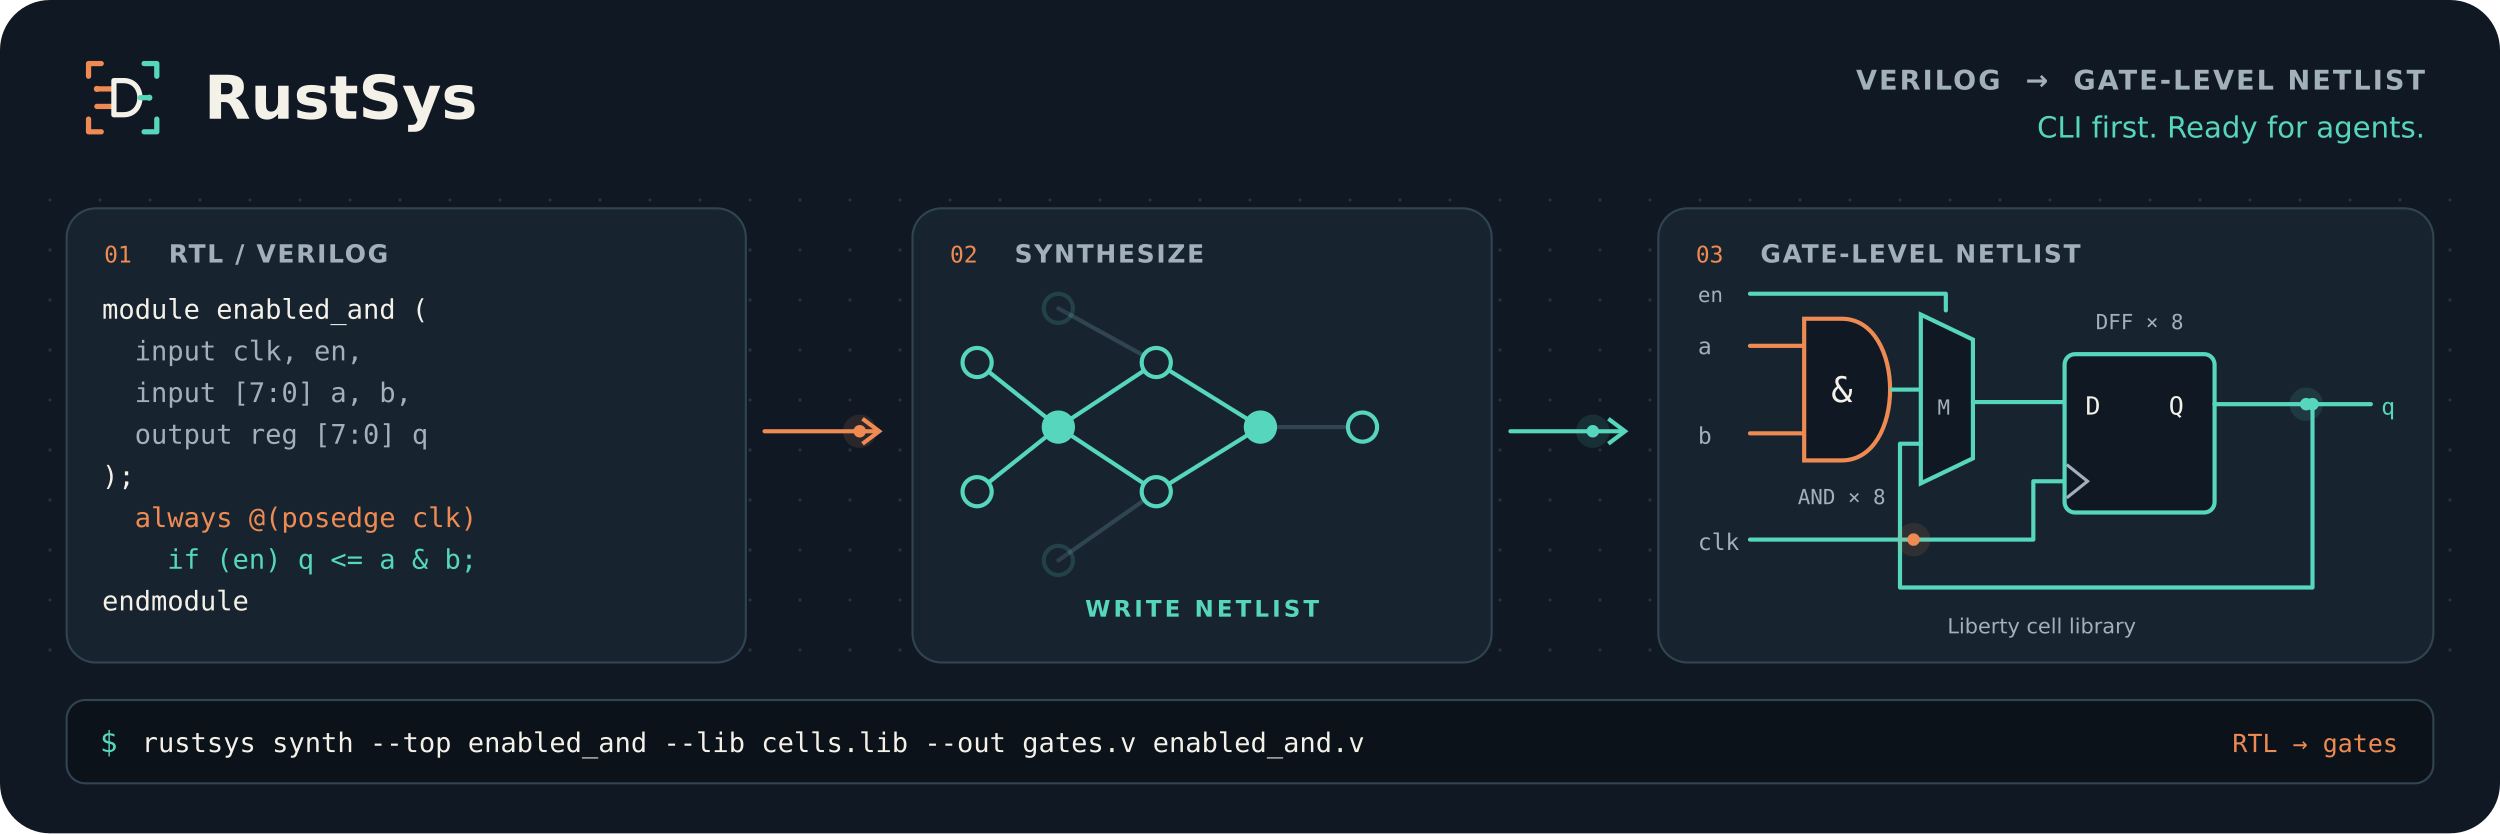
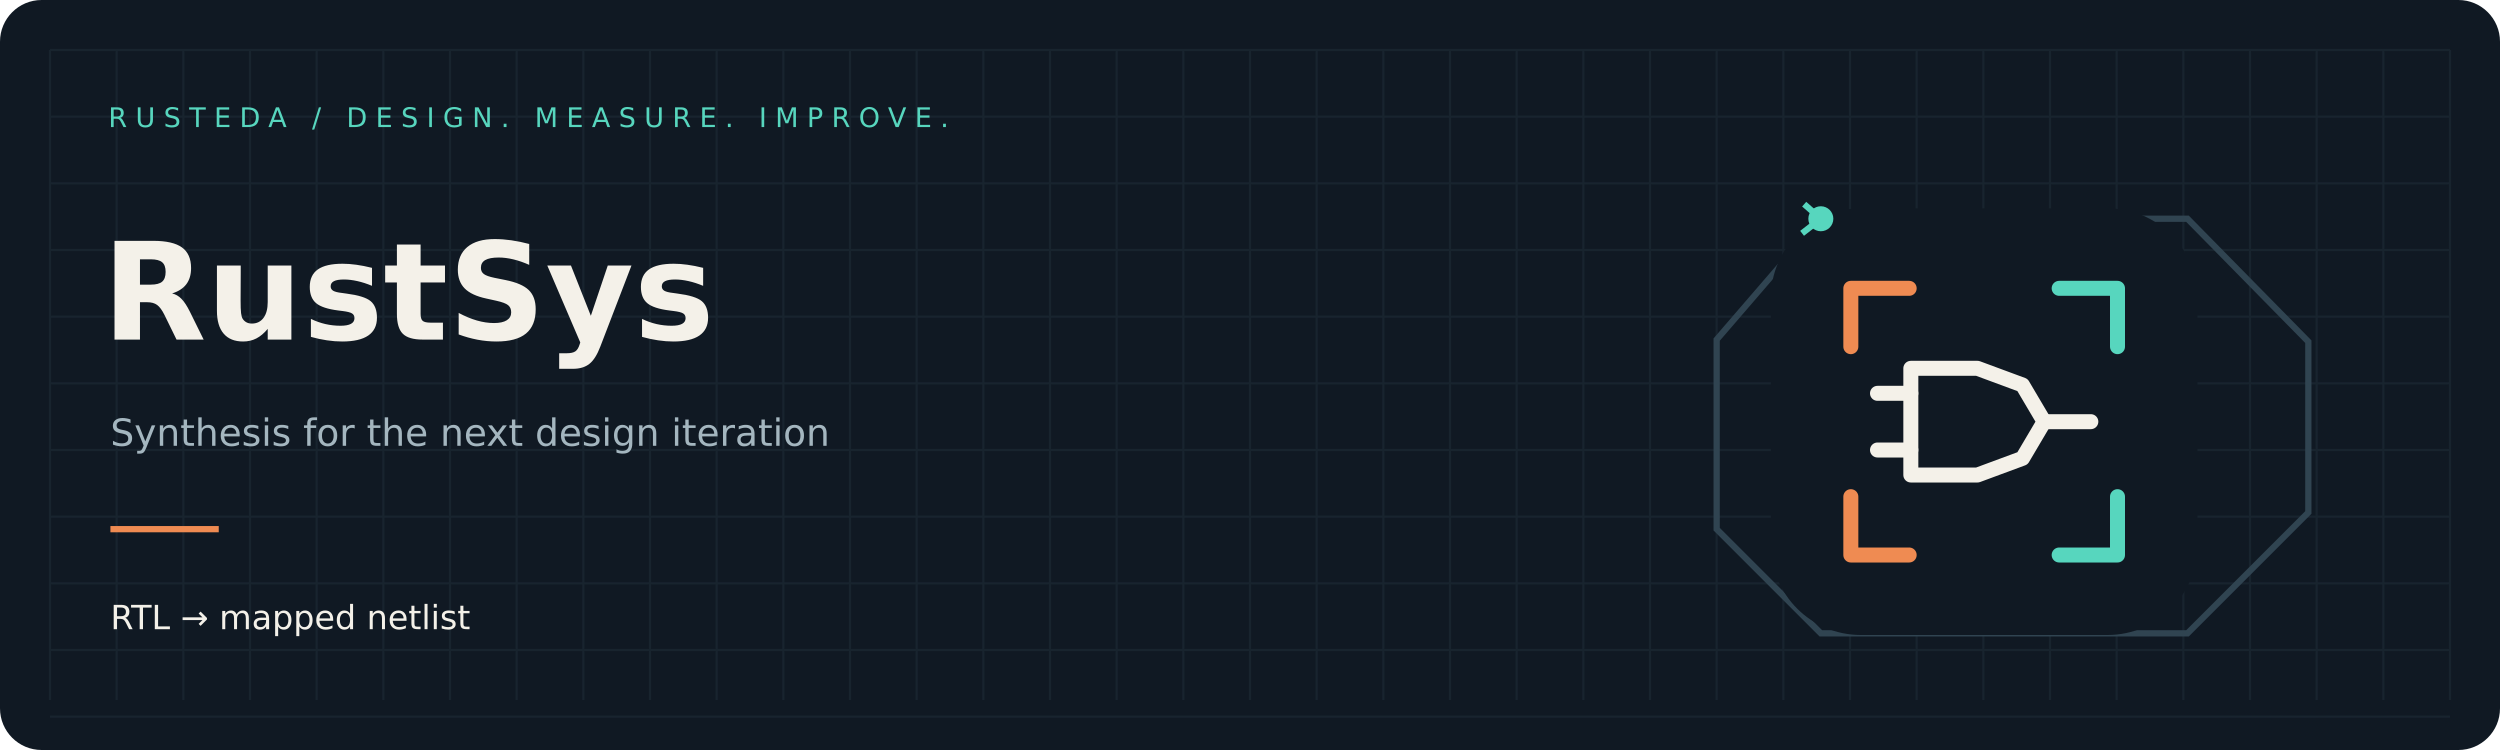
- <svg xmlns="http://www.w3.org/2000/svg" width="1200" height="400" viewBox="0 0 1200 400" role="img" aria-labelledby="title desc">
-   <rect width="1200" height="400" rx="24" fill="#101923" />
-   <g opacity=".16">
-     <circle cx="24" cy="96" r=".8" fill="#A1B0BA" />
-     <circle cx="24" cy="120" r=".8" fill="#A1B0BA" />
-     <circle cx="24" cy="144" r=".8" fill="#A1B0BA" />
-     <circle cx="24" cy="168" r=".8" fill="#A1B0BA" />
-     <circle cx="24" cy="192" r=".8" fill="#A1B0BA" />
-     <circle cx="24" cy="216" r=".8" fill="#A1B0BA" />
-     <circle cx="24" cy="240" r=".8" fill="#A1B0BA" />
-     <circle cx="24" cy="264" r=".8" fill="#A1B0BA" />
-     <circle cx="24" cy="288" r=".8" fill="#A1B0BA" />
-     <circle cx="24" cy="312" r=".8" fill="#A1B0BA" />
-     <circle cx="48" cy="96" r=".8" fill="#A1B0BA" />
-     <circle cx="48" cy="120" r=".8" fill="#A1B0BA" />
-     <circle cx="48" cy="144" r=".8" fill="#A1B0BA" />
-     <circle cx="48" cy="168" r=".8" fill="#A1B0BA" />
-     <circle cx="48" cy="192" r=".8" fill="#A1B0BA" />
-     <circle cx="48" cy="216" r=".8" fill="#A1B0BA" />
-     <circle cx="48" cy="240" r=".8" fill="#A1B0BA" />
-     <circle cx="48" cy="264" r=".8" fill="#A1B0BA" />
-     <circle cx="48" cy="288" r=".8" fill="#A1B0BA" />
-     <circle cx="48" cy="312" r=".8" fill="#A1B0BA" />
-     <circle cx="72" cy="96" r=".8" fill="#A1B0BA" />
-     <circle cx="72" cy="120" r=".8" fill="#A1B0BA" />
-     <circle cx="72" cy="144" r=".8" fill="#A1B0BA" />
-     <circle cx="72" cy="168" r=".8" fill="#A1B0BA" />
-     <circle cx="72" cy="192" r=".8" fill="#A1B0BA" />
-     <circle cx="72" cy="216" r=".8" fill="#A1B0BA" />
-     <circle cx="72" cy="240" r=".8" fill="#A1B0BA" />
-     <circle cx="72" cy="264" r=".8" fill="#A1B0BA" />
-     <circle cx="72" cy="288" r=".8" fill="#A1B0BA" />
-     <circle cx="72" cy="312" r=".8" fill="#A1B0BA" />
-     <circle cx="96" cy="96" r=".8" fill="#A1B0BA" />
-     <circle cx="96" cy="120" r=".8" fill="#A1B0BA" />
-     <circle cx="96" cy="144" r=".8" fill="#A1B0BA" />
-     <circle cx="96" cy="168" r=".8" fill="#A1B0BA" />
-     <circle cx="96" cy="192" r=".8" fill="#A1B0BA" />
-     <circle cx="96" cy="216" r=".8" fill="#A1B0BA" />
-     <circle cx="96" cy="240" r=".8" fill="#A1B0BA" />
-     <circle cx="96" cy="264" r=".8" fill="#A1B0BA" />
-     <circle cx="96" cy="288" r=".8" fill="#A1B0BA" />
-     <circle cx="96" cy="312" r=".8" fill="#A1B0BA" />
-     <circle cx="120" cy="96" r=".8" fill="#A1B0BA" />
-     <circle cx="120" cy="120" r=".8" fill="#A1B0BA" />
-     <circle cx="120" cy="144" r=".8" fill="#A1B0BA" />
-     <circle cx="120" cy="168" r=".8" fill="#A1B0BA" />
-     <circle cx="120" cy="192" r=".8" fill="#A1B0BA" />
-     <circle cx="120" cy="216" r=".8" fill="#A1B0BA" />
-     <circle cx="120" cy="240" r=".8" fill="#A1B0BA" />
-     <circle cx="120" cy="264" r=".8" fill="#A1B0BA" />
-     <circle cx="120" cy="288" r=".8" fill="#A1B0BA" />
-     <circle cx="120" cy="312" r=".8" fill="#A1B0BA" />
-     <circle cx="144" cy="96" r=".8" fill="#A1B0BA" />
-     <circle cx="144" cy="120" r=".8" fill="#A1B0BA" />
-     <circle cx="144" cy="144" r=".8" fill="#A1B0BA" />
-     <circle cx="144" cy="168" r=".8" fill="#A1B0BA" />
-     <circle cx="144" cy="192" r=".8" fill="#A1B0BA" />
-     <circle cx="144" cy="216" r=".8" fill="#A1B0BA" />
-     <circle cx="144" cy="240" r=".8" fill="#A1B0BA" />
-     <circle cx="144" cy="264" r=".8" fill="#A1B0BA" />
-     <circle cx="144" cy="288" r=".8" fill="#A1B0BA" />
-     <circle cx="144" cy="312" r=".8" fill="#A1B0BA" />
-     <circle cx="168" cy="96" r=".8" fill="#A1B0BA" />
-     <circle cx="168" cy="120" r=".8" fill="#A1B0BA" />
-     <circle cx="168" cy="144" r=".8" fill="#A1B0BA" />
-     <circle cx="168" cy="168" r=".8" fill="#A1B0BA" />
-     <circle cx="168" cy="192" r=".8" fill="#A1B0BA" />
-     <circle cx="168" cy="216" r=".8" fill="#A1B0BA" />
-     <circle cx="168" cy="240" r=".8" fill="#A1B0BA" />
-     <circle cx="168" cy="264" r=".8" fill="#A1B0BA" />
-     <circle cx="168" cy="288" r=".8" fill="#A1B0BA" />
-     <circle cx="168" cy="312" r=".8" fill="#A1B0BA" />
-     <circle cx="192" cy="96" r=".8" fill="#A1B0BA" />
-     <circle cx="192" cy="120" r=".8" fill="#A1B0BA" />
-     <circle cx="192" cy="144" r=".8" fill="#A1B0BA" />
-     <circle cx="192" cy="168" r=".8" fill="#A1B0BA" />
-     <circle cx="192" cy="192" r=".8" fill="#A1B0BA" />
-     <circle cx="192" cy="216" r=".8" fill="#A1B0BA" />
-     <circle cx="192" cy="240" r=".8" fill="#A1B0BA" />
-     <circle cx="192" cy="264" r=".8" fill="#A1B0BA" />
-     <circle cx="192" cy="288" r=".8" fill="#A1B0BA" />
-     <circle cx="192" cy="312" r=".8" fill="#A1B0BA" />
-     <circle cx="216" cy="96" r=".8" fill="#A1B0BA" />
-     <circle cx="216" cy="120" r=".8" fill="#A1B0BA" />
-     <circle cx="216" cy="144" r=".8" fill="#A1B0BA" />
-     <circle cx="216" cy="168" r=".8" fill="#A1B0BA" />
-     <circle cx="216" cy="192" r=".8" fill="#A1B0BA" />
-     <circle cx="216" cy="216" r=".8" fill="#A1B0BA" />
-     <circle cx="216" cy="240" r=".8" fill="#A1B0BA" />
-     <circle cx="216" cy="264" r=".8" fill="#A1B0BA" />
-     <circle cx="216" cy="288" r=".8" fill="#A1B0BA" />
-     <circle cx="216" cy="312" r=".8" fill="#A1B0BA" />
-     <circle cx="240" cy="96" r=".8" fill="#A1B0BA" />
-     <circle cx="240" cy="120" r=".8" fill="#A1B0BA" />
-     <circle cx="240" cy="144" r=".8" fill="#A1B0BA" />
-     <circle cx="240" cy="168" r=".8" fill="#A1B0BA" />
-     <circle cx="240" cy="192" r=".8" fill="#A1B0BA" />
-     <circle cx="240" cy="216" r=".8" fill="#A1B0BA" />
-     <circle cx="240" cy="240" r=".8" fill="#A1B0BA" />
-     <circle cx="240" cy="264" r=".8" fill="#A1B0BA" />
-     <circle cx="240" cy="288" r=".8" fill="#A1B0BA" />
-     <circle cx="240" cy="312" r=".8" fill="#A1B0BA" />
-     <circle cx="264" cy="96" r=".8" fill="#A1B0BA" />
-     <circle cx="264" cy="120" r=".8" fill="#A1B0BA" />
-     <circle cx="264" cy="144" r=".8" fill="#A1B0BA" />
-     <circle cx="264" cy="168" r=".8" fill="#A1B0BA" />
-     <circle cx="264" cy="192" r=".8" fill="#A1B0BA" />
-     <circle cx="264" cy="216" r=".8" fill="#A1B0BA" />
-     <circle cx="264" cy="240" r=".8" fill="#A1B0BA" />
-     <circle cx="264" cy="264" r=".8" fill="#A1B0BA" />
-     <circle cx="264" cy="288" r=".8" fill="#A1B0BA" />
-     <circle cx="264" cy="312" r=".8" fill="#A1B0BA" />
-     <circle cx="288" cy="96" r=".8" fill="#A1B0BA" />
-     <circle cx="288" cy="120" r=".8" fill="#A1B0BA" />
-     <circle cx="288" cy="144" r=".8" fill="#A1B0BA" />
-     <circle cx="288" cy="168" r=".8" fill="#A1B0BA" />
-     <circle cx="288" cy="192" r=".8" fill="#A1B0BA" />
-     <circle cx="288" cy="216" r=".8" fill="#A1B0BA" />
-     <circle cx="288" cy="240" r=".8" fill="#A1B0BA" />
-     <circle cx="288" cy="264" r=".8" fill="#A1B0BA" />
-     <circle cx="288" cy="288" r=".8" fill="#A1B0BA" />
-     <circle cx="288" cy="312" r=".8" fill="#A1B0BA" />
-     <circle cx="312" cy="96" r=".8" fill="#A1B0BA" />
-     <circle cx="312" cy="120" r=".8" fill="#A1B0BA" />
-     <circle cx="312" cy="144" r=".8" fill="#A1B0BA" />
-     <circle cx="312" cy="168" r=".8" fill="#A1B0BA" />
-     <circle cx="312" cy="192" r=".8" fill="#A1B0BA" />
-     <circle cx="312" cy="216" r=".8" fill="#A1B0BA" />
-     <circle cx="312" cy="240" r=".8" fill="#A1B0BA" />
-     <circle cx="312" cy="264" r=".8" fill="#A1B0BA" />
-     <circle cx="312" cy="288" r=".8" fill="#A1B0BA" />
-     <circle cx="312" cy="312" r=".8" fill="#A1B0BA" />
-     <circle cx="336" cy="96" r=".8" fill="#A1B0BA" />
-     <circle cx="336" cy="120" r=".8" fill="#A1B0BA" />
-     <circle cx="336" cy="144" r=".8" fill="#A1B0BA" />
-     <circle cx="336" cy="168" r=".8" fill="#A1B0BA" />
-     <circle cx="336" cy="192" r=".8" fill="#A1B0BA" />
-     <circle cx="336" cy="216" r=".8" fill="#A1B0BA" />
-     <circle cx="336" cy="240" r=".8" fill="#A1B0BA" />
-     <circle cx="336" cy="264" r=".8" fill="#A1B0BA" />
-     <circle cx="336" cy="288" r=".8" fill="#A1B0BA" />
-     <circle cx="336" cy="312" r=".8" fill="#A1B0BA" />
-     <circle cx="360" cy="96" r=".8" fill="#A1B0BA" />
-     <circle cx="360" cy="120" r=".8" fill="#A1B0BA" />
-     <circle cx="360" cy="144" r=".8" fill="#A1B0BA" />
-     <circle cx="360" cy="168" r=".8" fill="#A1B0BA" />
-     <circle cx="360" cy="192" r=".8" fill="#A1B0BA" />
-     <circle cx="360" cy="216" r=".8" fill="#A1B0BA" />
-     <circle cx="360" cy="240" r=".8" fill="#A1B0BA" />
-     <circle cx="360" cy="264" r=".8" fill="#A1B0BA" />
-     <circle cx="360" cy="288" r=".8" fill="#A1B0BA" />
-     <circle cx="360" cy="312" r=".8" fill="#A1B0BA" />
-     <circle cx="384" cy="96" r=".8" fill="#A1B0BA" />
-     <circle cx="384" cy="120" r=".8" fill="#A1B0BA" />
-     <circle cx="384" cy="144" r=".8" fill="#A1B0BA" />
-     <circle cx="384" cy="168" r=".8" fill="#A1B0BA" />
-     <circle cx="384" cy="192" r=".8" fill="#A1B0BA" />
-     <circle cx="384" cy="216" r=".8" fill="#A1B0BA" />
-     <circle cx="384" cy="240" r=".8" fill="#A1B0BA" />
-     <circle cx="384" cy="264" r=".8" fill="#A1B0BA" />
-     <circle cx="384" cy="288" r=".8" fill="#A1B0BA" />
-     <circle cx="384" cy="312" r=".8" fill="#A1B0BA" />
-     <circle cx="408" cy="96" r=".8" fill="#A1B0BA" />
-     <circle cx="408" cy="120" r=".8" fill="#A1B0BA" />
-     <circle cx="408" cy="144" r=".8" fill="#A1B0BA" />
-     <circle cx="408" cy="168" r=".8" fill="#A1B0BA" />
-     <circle cx="408" cy="192" r=".8" fill="#A1B0BA" />
-     <circle cx="408" cy="216" r=".8" fill="#A1B0BA" />
-     <circle cx="408" cy="240" r=".8" fill="#A1B0BA" />
-     <circle cx="408" cy="264" r=".8" fill="#A1B0BA" />
-     <circle cx="408" cy="288" r=".8" fill="#A1B0BA" />
-     <circle cx="408" cy="312" r=".8" fill="#A1B0BA" />
-     <circle cx="432" cy="96" r=".8" fill="#A1B0BA" />
-     <circle cx="432" cy="120" r=".8" fill="#A1B0BA" />
-     <circle cx="432" cy="144" r=".8" fill="#A1B0BA" />
-     <circle cx="432" cy="168" r=".8" fill="#A1B0BA" />
-     <circle cx="432" cy="192" r=".8" fill="#A1B0BA" />
-     <circle cx="432" cy="216" r=".8" fill="#A1B0BA" />
-     <circle cx="432" cy="240" r=".8" fill="#A1B0BA" />
-     <circle cx="432" cy="264" r=".8" fill="#A1B0BA" />
-     <circle cx="432" cy="288" r=".8" fill="#A1B0BA" />
-     <circle cx="432" cy="312" r=".8" fill="#A1B0BA" />
-     <circle cx="456" cy="96" r=".8" fill="#A1B0BA" />
-     <circle cx="456" cy="120" r=".8" fill="#A1B0BA" />
-     <circle cx="456" cy="144" r=".8" fill="#A1B0BA" />
-     <circle cx="456" cy="168" r=".8" fill="#A1B0BA" />
-     <circle cx="456" cy="192" r=".8" fill="#A1B0BA" />
-     <circle cx="456" cy="216" r=".8" fill="#A1B0BA" />
-     <circle cx="456" cy="240" r=".8" fill="#A1B0BA" />
-     <circle cx="456" cy="264" r=".8" fill="#A1B0BA" />
-     <circle cx="456" cy="288" r=".8" fill="#A1B0BA" />
-     <circle cx="456" cy="312" r=".8" fill="#A1B0BA" />
-     <circle cx="480" cy="96" r=".8" fill="#A1B0BA" />
-     <circle cx="480" cy="120" r=".8" fill="#A1B0BA" />
-     <circle cx="480" cy="144" r=".8" fill="#A1B0BA" />
-     <circle cx="480" cy="168" r=".8" fill="#A1B0BA" />
-     <circle cx="480" cy="192" r=".8" fill="#A1B0BA" />
-     <circle cx="480" cy="216" r=".8" fill="#A1B0BA" />
-     <circle cx="480" cy="240" r=".8" fill="#A1B0BA" />
-     <circle cx="480" cy="264" r=".8" fill="#A1B0BA" />
-     <circle cx="480" cy="288" r=".8" fill="#A1B0BA" />
-     <circle cx="480" cy="312" r=".8" fill="#A1B0BA" />
-     <circle cx="504" cy="96" r=".8" fill="#A1B0BA" />
-     <circle cx="504" cy="120" r=".8" fill="#A1B0BA" />
-     <circle cx="504" cy="144" r=".8" fill="#A1B0BA" />
-     <circle cx="504" cy="168" r=".8" fill="#A1B0BA" />
-     <circle cx="504" cy="192" r=".8" fill="#A1B0BA" />
-     <circle cx="504" cy="216" r=".8" fill="#A1B0BA" />
-     <circle cx="504" cy="240" r=".8" fill="#A1B0BA" />
-     <circle cx="504" cy="264" r=".8" fill="#A1B0BA" />
-     <circle cx="504" cy="288" r=".8" fill="#A1B0BA" />
-     <circle cx="504" cy="312" r=".8" fill="#A1B0BA" />
-     <circle cx="528" cy="96" r=".8" fill="#A1B0BA" />
-     <circle cx="528" cy="120" r=".8" fill="#A1B0BA" />
-     <circle cx="528" cy="144" r=".8" fill="#A1B0BA" />
-     <circle cx="528" cy="168" r=".8" fill="#A1B0BA" />
-     <circle cx="528" cy="192" r=".8" fill="#A1B0BA" />
-     <circle cx="528" cy="216" r=".8" fill="#A1B0BA" />
-     <circle cx="528" cy="240" r=".8" fill="#A1B0BA" />
-     <circle cx="528" cy="264" r=".8" fill="#A1B0BA" />
-     <circle cx="528" cy="288" r=".8" fill="#A1B0BA" />
-     <circle cx="528" cy="312" r=".8" fill="#A1B0BA" />
-     <circle cx="552" cy="96" r=".8" fill="#A1B0BA" />
-     <circle cx="552" cy="120" r=".8" fill="#A1B0BA" />
-     <circle cx="552" cy="144" r=".8" fill="#A1B0BA" />
-     <circle cx="552" cy="168" r=".8" fill="#A1B0BA" />
-     <circle cx="552" cy="192" r=".8" fill="#A1B0BA" />
-     <circle cx="552" cy="216" r=".8" fill="#A1B0BA" />
-     <circle cx="552" cy="240" r=".8" fill="#A1B0BA" />
-     <circle cx="552" cy="264" r=".8" fill="#A1B0BA" />
-     <circle cx="552" cy="288" r=".8" fill="#A1B0BA" />
-     <circle cx="552" cy="312" r=".8" fill="#A1B0BA" />
-     <circle cx="576" cy="96" r=".8" fill="#A1B0BA" />
-     <circle cx="576" cy="120" r=".8" fill="#A1B0BA" />
-     <circle cx="576" cy="144" r=".8" fill="#A1B0BA" />
-     <circle cx="576" cy="168" r=".8" fill="#A1B0BA" />
-     <circle cx="576" cy="192" r=".8" fill="#A1B0BA" />
-     <circle cx="576" cy="216" r=".8" fill="#A1B0BA" />
-     <circle cx="576" cy="240" r=".8" fill="#A1B0BA" />
-     <circle cx="576" cy="264" r=".8" fill="#A1B0BA" />
-     <circle cx="576" cy="288" r=".8" fill="#A1B0BA" />
-     <circle cx="576" cy="312" r=".8" fill="#A1B0BA" />
-     <circle cx="600" cy="96" r=".8" fill="#A1B0BA" />
-     <circle cx="600" cy="120" r=".8" fill="#A1B0BA" />
-     <circle cx="600" cy="144" r=".8" fill="#A1B0BA" />
-     <circle cx="600" cy="168" r=".8" fill="#A1B0BA" />
-     <circle cx="600" cy="192" r=".8" fill="#A1B0BA" />
-     <circle cx="600" cy="216" r=".8" fill="#A1B0BA" />
-     <circle cx="600" cy="240" r=".8" fill="#A1B0BA" />
-     <circle cx="600" cy="264" r=".8" fill="#A1B0BA" />
-     <circle cx="600" cy="288" r=".8" fill="#A1B0BA" />
-     <circle cx="600" cy="312" r=".8" fill="#A1B0BA" />
-     <circle cx="624" cy="96" r=".8" fill="#A1B0BA" />
-     <circle cx="624" cy="120" r=".8" fill="#A1B0BA" />
-     <circle cx="624" cy="144" r=".8" fill="#A1B0BA" />
-     <circle cx="624" cy="168" r=".8" fill="#A1B0BA" />
-     <circle cx="624" cy="192" r=".8" fill="#A1B0BA" />
-     <circle cx="624" cy="216" r=".8" fill="#A1B0BA" />
-     <circle cx="624" cy="240" r=".8" fill="#A1B0BA" />
-     <circle cx="624" cy="264" r=".8" fill="#A1B0BA" />
-     <circle cx="624" cy="288" r=".8" fill="#A1B0BA" />
-     <circle cx="624" cy="312" r=".8" fill="#A1B0BA" />
-     <circle cx="648" cy="96" r=".8" fill="#A1B0BA" />
-     <circle cx="648" cy="120" r=".8" fill="#A1B0BA" />
-     <circle cx="648" cy="144" r=".8" fill="#A1B0BA" />
-     <circle cx="648" cy="168" r=".8" fill="#A1B0BA" />
-     <circle cx="648" cy="192" r=".8" fill="#A1B0BA" />
-     <circle cx="648" cy="216" r=".8" fill="#A1B0BA" />
-     <circle cx="648" cy="240" r=".8" fill="#A1B0BA" />
-     <circle cx="648" cy="264" r=".8" fill="#A1B0BA" />
-     <circle cx="648" cy="288" r=".8" fill="#A1B0BA" />
-     <circle cx="648" cy="312" r=".8" fill="#A1B0BA" />
-     <circle cx="672" cy="96" r=".8" fill="#A1B0BA" />
-     <circle cx="672" cy="120" r=".8" fill="#A1B0BA" />
-     <circle cx="672" cy="144" r=".8" fill="#A1B0BA" />
-     <circle cx="672" cy="168" r=".8" fill="#A1B0BA" />
-     <circle cx="672" cy="192" r=".8" fill="#A1B0BA" />
-     <circle cx="672" cy="216" r=".8" fill="#A1B0BA" />
-     <circle cx="672" cy="240" r=".8" fill="#A1B0BA" />
-     <circle cx="672" cy="264" r=".8" fill="#A1B0BA" />
-     <circle cx="672" cy="288" r=".8" fill="#A1B0BA" />
-     <circle cx="672" cy="312" r=".8" fill="#A1B0BA" />
-     <circle cx="696" cy="96" r=".8" fill="#A1B0BA" />
-     <circle cx="696" cy="120" r=".8" fill="#A1B0BA" />
-     <circle cx="696" cy="144" r=".8" fill="#A1B0BA" />
-     <circle cx="696" cy="168" r=".8" fill="#A1B0BA" />
-     <circle cx="696" cy="192" r=".8" fill="#A1B0BA" />
-     <circle cx="696" cy="216" r=".8" fill="#A1B0BA" />
-     <circle cx="696" cy="240" r=".8" fill="#A1B0BA" />
-     <circle cx="696" cy="264" r=".8" fill="#A1B0BA" />
-     <circle cx="696" cy="288" r=".8" fill="#A1B0BA" />
-     <circle cx="696" cy="312" r=".8" fill="#A1B0BA" />
-     <circle cx="720" cy="96" r=".8" fill="#A1B0BA" />
-     <circle cx="720" cy="120" r=".8" fill="#A1B0BA" />
-     <circle cx="720" cy="144" r=".8" fill="#A1B0BA" />
-     <circle cx="720" cy="168" r=".8" fill="#A1B0BA" />
-     <circle cx="720" cy="192" r=".8" fill="#A1B0BA" />
-     <circle cx="720" cy="216" r=".8" fill="#A1B0BA" />
-     <circle cx="720" cy="240" r=".8" fill="#A1B0BA" />
-     <circle cx="720" cy="264" r=".8" fill="#A1B0BA" />
-     <circle cx="720" cy="288" r=".8" fill="#A1B0BA" />
-     <circle cx="720" cy="312" r=".8" fill="#A1B0BA" />
-     <circle cx="744" cy="96" r=".8" fill="#A1B0BA" />
-     <circle cx="744" cy="120" r=".8" fill="#A1B0BA" />
-     <circle cx="744" cy="144" r=".8" fill="#A1B0BA" />
-     <circle cx="744" cy="168" r=".8" fill="#A1B0BA" />
-     <circle cx="744" cy="192" r=".8" fill="#A1B0BA" />
-     <circle cx="744" cy="216" r=".8" fill="#A1B0BA" />
-     <circle cx="744" cy="240" r=".8" fill="#A1B0BA" />
-     <circle cx="744" cy="264" r=".8" fill="#A1B0BA" />
-     <circle cx="744" cy="288" r=".8" fill="#A1B0BA" />
-     <circle cx="744" cy="312" r=".8" fill="#A1B0BA" />
-     <circle cx="768" cy="96" r=".8" fill="#A1B0BA" />
-     <circle cx="768" cy="120" r=".8" fill="#A1B0BA" />
-     <circle cx="768" cy="144" r=".8" fill="#A1B0BA" />
-     <circle cx="768" cy="168" r=".8" fill="#A1B0BA" />
-     <circle cx="768" cy="192" r=".8" fill="#A1B0BA" />
-     <circle cx="768" cy="216" r=".8" fill="#A1B0BA" />
-     <circle cx="768" cy="240" r=".8" fill="#A1B0BA" />
-     <circle cx="768" cy="264" r=".8" fill="#A1B0BA" />
-     <circle cx="768" cy="288" r=".8" fill="#A1B0BA" />
-     <circle cx="768" cy="312" r=".8" fill="#A1B0BA" />
-     <circle cx="792" cy="96" r=".8" fill="#A1B0BA" />
-     <circle cx="792" cy="120" r=".8" fill="#A1B0BA" />
-     <circle cx="792" cy="144" r=".8" fill="#A1B0BA" />
-     <circle cx="792" cy="168" r=".8" fill="#A1B0BA" />
-     <circle cx="792" cy="192" r=".8" fill="#A1B0BA" />
-     <circle cx="792" cy="216" r=".8" fill="#A1B0BA" />
-     <circle cx="792" cy="240" r=".8" fill="#A1B0BA" />
-     <circle cx="792" cy="264" r=".8" fill="#A1B0BA" />
-     <circle cx="792" cy="288" r=".8" fill="#A1B0BA" />
-     <circle cx="792" cy="312" r=".8" fill="#A1B0BA" />
-     <circle cx="816" cy="96" r=".8" fill="#A1B0BA" />
-     <circle cx="816" cy="120" r=".8" fill="#A1B0BA" />
-     <circle cx="816" cy="144" r=".8" fill="#A1B0BA" />
-     <circle cx="816" cy="168" r=".8" fill="#A1B0BA" />
-     <circle cx="816" cy="192" r=".8" fill="#A1B0BA" />
-     <circle cx="816" cy="216" r=".8" fill="#A1B0BA" />
-     <circle cx="816" cy="240" r=".8" fill="#A1B0BA" />
-     <circle cx="816" cy="264" r=".8" fill="#A1B0BA" />
-     <circle cx="816" cy="288" r=".8" fill="#A1B0BA" />
-     <circle cx="816" cy="312" r=".8" fill="#A1B0BA" />
-     <circle cx="840" cy="96" r=".8" fill="#A1B0BA" />
-     <circle cx="840" cy="120" r=".8" fill="#A1B0BA" />
-     <circle cx="840" cy="144" r=".8" fill="#A1B0BA" />
-     <circle cx="840" cy="168" r=".8" fill="#A1B0BA" />
-     <circle cx="840" cy="192" r=".8" fill="#A1B0BA" />
-     <circle cx="840" cy="216" r=".8" fill="#A1B0BA" />
-     <circle cx="840" cy="240" r=".8" fill="#A1B0BA" />
-     <circle cx="840" cy="264" r=".8" fill="#A1B0BA" />
-     <circle cx="840" cy="288" r=".8" fill="#A1B0BA" />
-     <circle cx="840" cy="312" r=".8" fill="#A1B0BA" />
-     <circle cx="864" cy="96" r=".8" fill="#A1B0BA" />
-     <circle cx="864" cy="120" r=".8" fill="#A1B0BA" />
-     <circle cx="864" cy="144" r=".8" fill="#A1B0BA" />
-     <circle cx="864" cy="168" r=".8" fill="#A1B0BA" />
-     <circle cx="864" cy="192" r=".8" fill="#A1B0BA" />
-     <circle cx="864" cy="216" r=".8" fill="#A1B0BA" />
-     <circle cx="864" cy="240" r=".8" fill="#A1B0BA" />
-     <circle cx="864" cy="264" r=".8" fill="#A1B0BA" />
-     <circle cx="864" cy="288" r=".8" fill="#A1B0BA" />
-     <circle cx="864" cy="312" r=".8" fill="#A1B0BA" />
-     <circle cx="888" cy="96" r=".8" fill="#A1B0BA" />
-     <circle cx="888" cy="120" r=".8" fill="#A1B0BA" />
-     <circle cx="888" cy="144" r=".8" fill="#A1B0BA" />
-     <circle cx="888" cy="168" r=".8" fill="#A1B0BA" />
-     <circle cx="888" cy="192" r=".8" fill="#A1B0BA" />
-     <circle cx="888" cy="216" r=".8" fill="#A1B0BA" />
-     <circle cx="888" cy="240" r=".8" fill="#A1B0BA" />
-     <circle cx="888" cy="264" r=".8" fill="#A1B0BA" />
-     <circle cx="888" cy="288" r=".8" fill="#A1B0BA" />
-     <circle cx="888" cy="312" r=".8" fill="#A1B0BA" />
-     <circle cx="912" cy="96" r=".8" fill="#A1B0BA" />
-     <circle cx="912" cy="120" r=".8" fill="#A1B0BA" />
-     <circle cx="912" cy="144" r=".8" fill="#A1B0BA" />
-     <circle cx="912" cy="168" r=".8" fill="#A1B0BA" />
-     <circle cx="912" cy="192" r=".8" fill="#A1B0BA" />
-     <circle cx="912" cy="216" r=".8" fill="#A1B0BA" />
-     <circle cx="912" cy="240" r=".8" fill="#A1B0BA" />
-     <circle cx="912" cy="264" r=".8" fill="#A1B0BA" />
-     <circle cx="912" cy="288" r=".8" fill="#A1B0BA" />
-     <circle cx="912" cy="312" r=".8" fill="#A1B0BA" />
-     <circle cx="936" cy="96" r=".8" fill="#A1B0BA" />
-     <circle cx="936" cy="120" r=".8" fill="#A1B0BA" />
-     <circle cx="936" cy="144" r=".8" fill="#A1B0BA" />
-     <circle cx="936" cy="168" r=".8" fill="#A1B0BA" />
-     <circle cx="936" cy="192" r=".8" fill="#A1B0BA" />
-     <circle cx="936" cy="216" r=".8" fill="#A1B0BA" />
-     <circle cx="936" cy="240" r=".8" fill="#A1B0BA" />
-     <circle cx="936" cy="264" r=".8" fill="#A1B0BA" />
-     <circle cx="936" cy="288" r=".8" fill="#A1B0BA" />
-     <circle cx="936" cy="312" r=".8" fill="#A1B0BA" />
-     <circle cx="960" cy="96" r=".8" fill="#A1B0BA" />
-     <circle cx="960" cy="120" r=".8" fill="#A1B0BA" />
-     <circle cx="960" cy="144" r=".8" fill="#A1B0BA" />
-     <circle cx="960" cy="168" r=".8" fill="#A1B0BA" />
-     <circle cx="960" cy="192" r=".8" fill="#A1B0BA" />
-     <circle cx="960" cy="216" r=".8" fill="#A1B0BA" />
-     <circle cx="960" cy="240" r=".8" fill="#A1B0BA" />
-     <circle cx="960" cy="264" r=".8" fill="#A1B0BA" />
-     <circle cx="960" cy="288" r=".8" fill="#A1B0BA" />
-     <circle cx="960" cy="312" r=".8" fill="#A1B0BA" />
-     <circle cx="984" cy="96" r=".8" fill="#A1B0BA" />
-     <circle cx="984" cy="120" r=".8" fill="#A1B0BA" />
-     <circle cx="984" cy="144" r=".8" fill="#A1B0BA" />
-     <circle cx="984" cy="168" r=".8" fill="#A1B0BA" />
-     <circle cx="984" cy="192" r=".8" fill="#A1B0BA" />
-     <circle cx="984" cy="216" r=".8" fill="#A1B0BA" />
-     <circle cx="984" cy="240" r=".8" fill="#A1B0BA" />
-     <circle cx="984" cy="264" r=".8" fill="#A1B0BA" />
-     <circle cx="984" cy="288" r=".8" fill="#A1B0BA" />
-     <circle cx="984" cy="312" r=".8" fill="#A1B0BA" />
-     <circle cx="1008" cy="96" r=".8" fill="#A1B0BA" />
-     <circle cx="1008" cy="120" r=".8" fill="#A1B0BA" />
-     <circle cx="1008" cy="144" r=".8" fill="#A1B0BA" />
-     <circle cx="1008" cy="168" r=".8" fill="#A1B0BA" />
-     <circle cx="1008" cy="192" r=".8" fill="#A1B0BA" />
-     <circle cx="1008" cy="216" r=".8" fill="#A1B0BA" />
-     <circle cx="1008" cy="240" r=".8" fill="#A1B0BA" />
-     <circle cx="1008" cy="264" r=".8" fill="#A1B0BA" />
-     <circle cx="1008" cy="288" r=".8" fill="#A1B0BA" />
-     <circle cx="1008" cy="312" r=".8" fill="#A1B0BA" />
-     <circle cx="1032" cy="96" r=".8" fill="#A1B0BA" />
-     <circle cx="1032" cy="120" r=".8" fill="#A1B0BA" />
-     <circle cx="1032" cy="144" r=".8" fill="#A1B0BA" />
-     <circle cx="1032" cy="168" r=".8" fill="#A1B0BA" />
-     <circle cx="1032" cy="192" r=".8" fill="#A1B0BA" />
-     <circle cx="1032" cy="216" r=".8" fill="#A1B0BA" />
-     <circle cx="1032" cy="240" r=".8" fill="#A1B0BA" />
-     <circle cx="1032" cy="264" r=".8" fill="#A1B0BA" />
-     <circle cx="1032" cy="288" r=".8" fill="#A1B0BA" />
-     <circle cx="1032" cy="312" r=".8" fill="#A1B0BA" />
-     <circle cx="1056" cy="96" r=".8" fill="#A1B0BA" />
-     <circle cx="1056" cy="120" r=".8" fill="#A1B0BA" />
-     <circle cx="1056" cy="144" r=".8" fill="#A1B0BA" />
-     <circle cx="1056" cy="168" r=".8" fill="#A1B0BA" />
-     <circle cx="1056" cy="192" r=".8" fill="#A1B0BA" />
-     <circle cx="1056" cy="216" r=".8" fill="#A1B0BA" />
-     <circle cx="1056" cy="240" r=".8" fill="#A1B0BA" />
-     <circle cx="1056" cy="264" r=".8" fill="#A1B0BA" />
-     <circle cx="1056" cy="288" r=".8" fill="#A1B0BA" />
-     <circle cx="1056" cy="312" r=".8" fill="#A1B0BA" />
-     <circle cx="1080" cy="96" r=".8" fill="#A1B0BA" />
-     <circle cx="1080" cy="120" r=".8" fill="#A1B0BA" />
-     <circle cx="1080" cy="144" r=".8" fill="#A1B0BA" />
-     <circle cx="1080" cy="168" r=".8" fill="#A1B0BA" />
-     <circle cx="1080" cy="192" r=".8" fill="#A1B0BA" />
-     <circle cx="1080" cy="216" r=".8" fill="#A1B0BA" />
-     <circle cx="1080" cy="240" r=".8" fill="#A1B0BA" />
-     <circle cx="1080" cy="264" r=".8" fill="#A1B0BA" />
-     <circle cx="1080" cy="288" r=".8" fill="#A1B0BA" />
-     <circle cx="1080" cy="312" r=".8" fill="#A1B0BA" />
-     <circle cx="1104" cy="96" r=".8" fill="#A1B0BA" />
-     <circle cx="1104" cy="120" r=".8" fill="#A1B0BA" />
-     <circle cx="1104" cy="144" r=".8" fill="#A1B0BA" />
-     <circle cx="1104" cy="168" r=".8" fill="#A1B0BA" />
-     <circle cx="1104" cy="192" r=".8" fill="#A1B0BA" />
-     <circle cx="1104" cy="216" r=".8" fill="#A1B0BA" />
-     <circle cx="1104" cy="240" r=".8" fill="#A1B0BA" />
-     <circle cx="1104" cy="264" r=".8" fill="#A1B0BA" />
-     <circle cx="1104" cy="288" r=".8" fill="#A1B0BA" />
-     <circle cx="1104" cy="312" r=".8" fill="#A1B0BA" />
-     <circle cx="1128" cy="96" r=".8" fill="#A1B0BA" />
-     <circle cx="1128" cy="120" r=".8" fill="#A1B0BA" />
-     <circle cx="1128" cy="144" r=".8" fill="#A1B0BA" />
-     <circle cx="1128" cy="168" r=".8" fill="#A1B0BA" />
-     <circle cx="1128" cy="192" r=".8" fill="#A1B0BA" />
-     <circle cx="1128" cy="216" r=".8" fill="#A1B0BA" />
-     <circle cx="1128" cy="240" r=".8" fill="#A1B0BA" />
-     <circle cx="1128" cy="264" r=".8" fill="#A1B0BA" />
-     <circle cx="1128" cy="288" r=".8" fill="#A1B0BA" />
-     <circle cx="1128" cy="312" r=".8" fill="#A1B0BA" />
-     <circle cx="1152" cy="96" r=".8" fill="#A1B0BA" />
-     <circle cx="1152" cy="120" r=".8" fill="#A1B0BA" />
-     <circle cx="1152" cy="144" r=".8" fill="#A1B0BA" />
-     <circle cx="1152" cy="168" r=".8" fill="#A1B0BA" />
-     <circle cx="1152" cy="192" r=".8" fill="#A1B0BA" />
-     <circle cx="1152" cy="216" r=".8" fill="#A1B0BA" />
-     <circle cx="1152" cy="240" r=".8" fill="#A1B0BA" />
-     <circle cx="1152" cy="264" r=".8" fill="#A1B0BA" />
-     <circle cx="1152" cy="288" r=".8" fill="#A1B0BA" />
-     <circle cx="1152" cy="312" r=".8" fill="#A1B0BA" />
-     <circle cx="1176" cy="96" r=".8" fill="#A1B0BA" />
-     <circle cx="1176" cy="120" r=".8" fill="#A1B0BA" />
-     <circle cx="1176" cy="144" r=".8" fill="#A1B0BA" />
-     <circle cx="1176" cy="168" r=".8" fill="#A1B0BA" />
-     <circle cx="1176" cy="192" r=".8" fill="#A1B0BA" />
-     <circle cx="1176" cy="216" r=".8" fill="#A1B0BA" />
-     <circle cx="1176" cy="240" r=".8" fill="#A1B0BA" />
-     <circle cx="1176" cy="264" r=".8" fill="#A1B0BA" />
-     <circle cx="1176" cy="288" r=".8" fill="#A1B0BA" />
-     <circle cx="1176" cy="312" r=".8" fill="#A1B0BA" />
+ <svg xmlns="http://www.w3.org/2000/svg" width="1200" height="360" viewBox="0 0 1200 360" role="img" aria-labelledby="title desc">
+   <rect width="1200" height="360" rx="20" fill="#101923" />
+   <g stroke="#304451" opacity=".25">
+     <path d="M24 24V336" />
+     <path d="M56 24V336" />
+     <path d="M88 24V336" />
+     <path d="M120 24V336" />
+     <path d="M152 24V336" />
+     <path d="M184 24V336" />
+     <path d="M216 24V336" />
+     <path d="M248 24V336" />
+     <path d="M280 24V336" />
+     <path d="M312 24V336" />
+     <path d="M344 24V336" />
+     <path d="M376 24V336" />
+     <path d="M408 24V336" />
+     <path d="M440 24V336" />
+     <path d="M472 24V336" />
+     <path d="M504 24V336" />
+     <path d="M536 24V336" />
+     <path d="M568 24V336" />
+     <path d="M600 24V336" />
+     <path d="M632 24V336" />
+     <path d="M664 24V336" />
+     <path d="M696 24V336" />
+     <path d="M728 24V336" />
+     <path d="M760 24V336" />
+     <path d="M792 24V336" />
+     <path d="M824 24V336" />
+     <path d="M856 24V336" />
+     <path d="M888 24V336" />
+     <path d="M920 24V336" />
+     <path d="M952 24V336" />
+     <path d="M984 24V336" />
+     <path d="M1016 24V336" />
+     <path d="M1048 24V336" />
+     <path d="M1080 24V336" />
+     <path d="M1112 24V336" />
+     <path d="M1144 24V336" />
+     <path d="M1176 24V336" />
+     <path d="M24 24H1176" />
+     <path d="M24 56H1176" />
+     <path d="M24 88H1176" />
+     <path d="M24 120H1176" />
+     <path d="M24 152H1176" />
+     <path d="M24 184H1176" />
+     <path d="M24 216H1176" />
+     <path d="M24 248H1176" />
+     <path d="M24 280H1176" />
+     <path d="M24 312H1176" />
+     <path d="M24 344H1176" />
  </g>
-   <g transform="translate(32 20) scale(.21)">
+   <text x="52" y="61" fill="#57D6BE" font-family="DejaVu Sans,sans-serif" font-size="13" letter-spacing="4">RUSTEDA / DESIGN. MEASURE. IMPROVE.</text>
+   <text x="49" y="163" fill="#F4F1E9" font-family="DejaVu Sans,sans-serif" font-size="65" font-weight="700">RustSys</text>
+   <text x="53" y="214" fill="#A4B6BF" font-family="DejaVu Sans,sans-serif" font-size="18">Synthesis for the next design iteration</text>
+   <path d="M53 254H105" stroke="#EF8B52" stroke-width="3" />
+   <text x="53" y="302" fill="#F4F1E9" font-family="DejaVu Sans,sans-serif" font-size="16">RTL → mapped netlist</text>
+   <polyline points="874,105 1050,105 1108,164 1108,246 1050,304 874,304 824,254 824,163 874,105" fill="none" stroke="#304451" stroke-width="3" />
+   <g transform="translate(850 100) scale(.8)">
    <rect width="256" height="256" rx="54" fill="#101923" />
-     <g fill="none" stroke-width="12" stroke-linecap="round" stroke-linejoin="round">
-       <path d="M79 50H50V79M50 177V206H79" stroke="#EF8B52" />
-       <path d="M177 50H206V79M206 177V206H177" stroke="#57D6BE" />
-       <path d="M69 108H106M69 148H106" stroke="#EF8B52" />
-       <path d="M108 89H130C180 89 180 167 130 167H108Z" stroke="#F4F1E9" />
-       <path d="M168 128H189" stroke="#57D6BE" />
+     <g fill="none" stroke-width="9" stroke-linecap="round" stroke-linejoin="round">
+       <path d="M83 48H48V83M48 173V208H83" stroke="#EF8B52" />
+       <path d="M173 48H208V83M208 173V208H173" stroke="#57D6BE" />
+       <g stroke="#F4F1E9">
+         <polyline points="84,96 124,96 151,106 164,128 151,150 124,160 84,160 84,96" />
+         <polyline points="64,111 84,111" />
+         <polyline points="64,145 84,145" />
+         <polyline points="164,128 192,128" />
+       </g>
    </g>
-     <circle cx="69" cy="108" r="7" fill="#EF8B52" />
-     <circle cx="189" cy="128" r="7" fill="#57D6BE" />
  </g>
-   <text x="98" y="57" fill="#F4F1E9" font-family="DejaVu Sans,sans-serif" xml:space="preserve" font-size="29" font-weight="700">RustSys</text>
-   <text x="1164" y="43" fill="#A1B0BA" font-family="DejaVu Sans,sans-serif" xml:space="preserve" font-size="13" font-weight="700" text-anchor="end" letter-spacing="1">VERILOG  →  GATE-LEVEL NETLIST</text>
-   <text x="1164" y="66" fill="#57D6BE" font-family="DejaVu Sans,sans-serif" xml:space="preserve" font-size="14" font-weight="400" text-anchor="end">CLI first. Ready for agents.</text>
-   <rect x="32" y="100" width="326" height="218" rx="14" fill="#17242F" stroke="#304451" />
-   <text x="50" y="126" fill="#EF8B52" font-family="DejaVu Sans Mono,monospace" xml:space="preserve" font-size="11" font-weight="400">01</text>
-   <text x="81" y="126" fill="#A1B0BA" font-family="DejaVu Sans,sans-serif" xml:space="preserve" font-size="12" font-weight="700" letter-spacing=".8">RTL / VERILOG</text>
-   <rect x="438" y="100" width="278" height="218" rx="14" fill="#17242F" stroke="#304451" />
-   <text x="456" y="126" fill="#EF8B52" font-family="DejaVu Sans Mono,monospace" xml:space="preserve" font-size="11" font-weight="400">02</text>
-   <text x="487" y="126" fill="#A1B0BA" font-family="DejaVu Sans,sans-serif" xml:space="preserve" font-size="12" font-weight="700" letter-spacing=".8">SYNTHESIZE</text>
-   <rect x="796" y="100" width="372" height="218" rx="14" fill="#17242F" stroke="#304451" />
-   <text x="814" y="126" fill="#EF8B52" font-family="DejaVu Sans Mono,monospace" xml:space="preserve" font-size="11" font-weight="400">03</text>
-   <text x="845" y="126" fill="#A1B0BA" font-family="DejaVu Sans,sans-serif" xml:space="preserve" font-size="12" font-weight="700" letter-spacing=".8">GATE-LEVEL NETLIST</text>
-   <text x="49" y="153" fill="#F4F1E9" font-family="DejaVu Sans Mono,monospace" xml:space="preserve" font-size="13" font-weight="400" opacity="1">module enabled_and (</text>
-   <text x="49" y="173" fill="#A1B0BA" font-family="DejaVu Sans Mono,monospace" xml:space="preserve" font-size="13" font-weight="400" opacity="1">  input clk, en,</text>
-   <text x="49" y="193" fill="#A1B0BA" font-family="DejaVu Sans Mono,monospace" xml:space="preserve" font-size="13" font-weight="400" opacity="1">  input [7:0] a, b,</text>
-   <text x="49" y="213" fill="#A1B0BA" font-family="DejaVu Sans Mono,monospace" xml:space="preserve" font-size="13" font-weight="400" opacity="1">  output reg [7:0] q</text>
-   <text x="49" y="233" fill="#F4F1E9" font-family="DejaVu Sans Mono,monospace" xml:space="preserve" font-size="13" font-weight="400" opacity="1">);</text>
-   <text x="49" y="253" fill="#EF8B52" font-family="DejaVu Sans Mono,monospace" xml:space="preserve" font-size="13" font-weight="400" opacity="1">  always @(posedge clk)</text>
-   <text x="49" y="273" fill="#57D6BE" font-family="DejaVu Sans Mono,monospace" xml:space="preserve" font-size="13" font-weight="400" opacity="1">    if (en) q &lt;= a &amp; b;</text>
-   <text x="49" y="293" fill="#F4F1E9" font-family="DejaVu Sans Mono,monospace" xml:space="preserve" font-size="13" font-weight="400" opacity="1">endmodule</text>
-   <path d="M367 207H420" fill="none" stroke="#EF8B52" stroke-width="2" stroke-linecap="round" stroke-linejoin="round" />
-   <path d="M414 201L422 207L414 213" fill="none" stroke="#EF8B52" stroke-width="2" />
-   <circle cx="412.66" cy="207.00" r="8" fill="#EF8B52" opacity=".12" />
-   <circle cx="412.66" cy="207.00" r="3" fill="#EF8B52" />
-   <path d="M725 207H778" fill="none" stroke="#57D6BE" stroke-width="2" stroke-linecap="round" stroke-linejoin="round" />
-   <path d="M772 201L780 207L772 213" fill="none" stroke="#57D6BE" stroke-width="2" />
-   <circle cx="764.54" cy="207.00" r="8" fill="#57D6BE" opacity=".12" />
-   <circle cx="764.54" cy="207.00" r="3" fill="#57D6BE" />
-   <path d="M469 174L508 205" fill="none" stroke="#57D6BE" stroke-width="2" stroke-linecap="round" stroke-linejoin="round" />
-   <path d="M469 236L508 205" fill="none" stroke="#57D6BE" stroke-width="2" stroke-linecap="round" stroke-linejoin="round" />
-   <path d="M508 148L555 174" fill="none" stroke="#304451" stroke-width="2" stroke-linecap="round" stroke-linejoin="round" />
-   <path d="M508 205L555 174" fill="none" stroke="#57D6BE" stroke-width="2" stroke-linecap="round" stroke-linejoin="round" />
-   <path d="M508 205L555 236" fill="none" stroke="#57D6BE" stroke-width="2" stroke-linecap="round" stroke-linejoin="round" />
-   <path d="M508 269L555 236" fill="none" stroke="#304451" stroke-width="2" stroke-linecap="round" stroke-linejoin="round" />
-   <path d="M555 174L605 205" fill="none" stroke="#57D6BE" stroke-width="2" stroke-linecap="round" stroke-linejoin="round" />
-   <path d="M555 236L605 205" fill="none" stroke="#57D6BE" stroke-width="2" stroke-linecap="round" stroke-linejoin="round" />
-   <path d="M605 205L654 205" fill="none" stroke="#304451" stroke-width="2" stroke-linecap="round" stroke-linejoin="round" />
-   <circle cx="469" cy="174" r="7" fill="#17242F" stroke="#57D6BE" stroke-width="2" opacity="1" />
-   <circle cx="469" cy="236" r="7" fill="#17242F" stroke="#57D6BE" stroke-width="2" opacity="1" />
-   <circle cx="508" cy="148" r="7" fill="#17242F" stroke="#57D6BE" stroke-width="2" opacity="0.17" />
-   <circle cx="508" cy="205" r="7" fill="#57D6BE" stroke="#57D6BE" stroke-width="2" opacity="1" />
-   <circle cx="508" cy="269" r="7" fill="#17242F" stroke="#57D6BE" stroke-width="2" opacity="0.17" />
-   <circle cx="555" cy="174" r="7" fill="#17242F" stroke="#57D6BE" stroke-width="2" opacity="1" />
-   <circle cx="555" cy="236" r="7" fill="#17242F" stroke="#57D6BE" stroke-width="2" opacity="1" />
-   <circle cx="605" cy="205" r="7" fill="#57D6BE" stroke="#57D6BE" stroke-width="2" opacity="1" />
-   <circle cx="654" cy="205" r="7" fill="#17242F" stroke="#57D6BE" stroke-width="2" opacity="1" />
-   <text x="577" y="296" fill="#57D6BE" font-family="DejaVu Sans,sans-serif" xml:space="preserve" font-size="11" font-weight="700" text-anchor="middle" letter-spacing="1.5">WRITE NETLIST</text>
-   <text x="815" y="170" fill="#A1B0BA" font-family="DejaVu Sans Mono,monospace" xml:space="preserve" font-size="11" font-weight="400">a</text>
-   <text x="815" y="213" fill="#A1B0BA" font-family="DejaVu Sans Mono,monospace" xml:space="preserve" font-size="11" font-weight="400">b</text>
-   <text x="815" y="145" fill="#A1B0BA" font-family="DejaVu Sans Mono,monospace" xml:space="preserve" font-size="10" font-weight="400">en</text>
-   <text x="815" y="264" fill="#A1B0BA" font-family="DejaVu Sans Mono,monospace" xml:space="preserve" font-size="11" font-weight="400">clk</text>
-   <path d="M840 166H865M840 208H865" fill="none" stroke="#EF8B52" stroke-width="2" stroke-linecap="round" stroke-linejoin="round" />
-   <path d="M866 153H884C915 153 915 221 884 221H866Z" fill="#101923" stroke="#EF8B52" stroke-width="2" />
-   <text x="879" y="193" fill="#F4F1E9" font-family="DejaVu Sans Mono,monospace" xml:space="preserve" font-size="17" font-weight="400">&amp;</text>
-   <text x="884" y="242" fill="#A1B0BA" font-family="DejaVu Sans Mono,monospace" xml:space="preserve" font-size="10" font-weight="400" text-anchor="middle">AND × 8</text>
-   <path d="M908 187H922" fill="none" stroke="#57D6BE" stroke-width="2" stroke-linecap="round" stroke-linejoin="round" />
-   <path d="M922 151L947 163V220L922 232Z" fill="#101923" stroke="#57D6BE" stroke-width="2" />
-   <text x="930" y="199" fill="#A1B0BA" font-family="DejaVu Sans Mono,monospace" xml:space="preserve" font-size="10" font-weight="400">M</text>
-   <path d="M840 141H934V149" fill="none" stroke="#57D6BE" stroke-width="2" stroke-linecap="round" stroke-linejoin="round" />
-   <path d="M947 193H990M840 259H976V231H990" fill="none" stroke="#57D6BE" stroke-width="2" stroke-linecap="round" stroke-linejoin="round" />
-   <rect x="991" y="170" width="72" height="76" rx="5" fill="#101923" stroke="#57D6BE" stroke-width="2" />
-   <text x="1001" y="199" fill="#F4F1E9" font-family="DejaVu Sans Mono,monospace" xml:space="preserve" font-size="12" font-weight="400">D</text>
-   <text x="1041" y="199" fill="#F4F1E9" font-family="DejaVu Sans Mono,monospace" xml:space="preserve" font-size="12" font-weight="400">Q</text>
-   <path d="M992 223L1002 231L992 239" fill="none" stroke="#A1B0BA" stroke-width="1.5" />
-   <text x="1027" y="158" fill="#A1B0BA" font-family="DejaVu Sans Mono,monospace" xml:space="preserve" font-size="10" font-weight="400" text-anchor="middle">DFF × 8</text>
-   <path d="M1063 194H1138M1110 194V282H912V213H922" fill="none" stroke="#57D6BE" stroke-width="2" stroke-linecap="round" stroke-linejoin="round" />
-   <circle cx="1110" cy="194" r="3" fill="#57D6BE" />
-   <text x="1143" y="199" fill="#57D6BE" font-family="DejaVu Sans Mono,monospace" xml:space="preserve" font-size="11" font-weight="400">q</text>
-   <text x="980" y="304" fill="#A1B0BA" font-family="DejaVu Sans,sans-serif" xml:space="preserve" font-size="10" font-weight="400" text-anchor="middle">Liberty cell library</text>
-   <circle cx="1106.97" cy="194.00" r="8" fill="#57D6BE" opacity=".12" />
-   <circle cx="1106.97" cy="194.00" r="3" fill="#57D6BE" />
-   <circle cx="918.52" cy="259.00" r="8" fill="#EF8B52" opacity=".12" />
-   <circle cx="918.52" cy="259.00" r="3" fill="#EF8B52" />
-   <rect x="32" y="336" width="1136" height="40" rx="9" fill="#0B1219" stroke="#304451" />
-   <text x="48" y="361" fill="#57D6BE" font-family="DejaVu Sans Mono,monospace" xml:space="preserve" font-size="14" font-weight="400">$</text>
-   <text x="68" y="361" fill="#F4F1E9" font-family="DejaVu Sans Mono,monospace" xml:space="preserve" font-size="13" font-weight="400">rustsys synth --top enabled_and --lib cells.lib --out gates.v enabled_and.v</text>
-   <text x="1151" y="361" fill="#EF8B52" font-family="DejaVu Sans Mono,monospace" xml:space="preserve" font-size="12" font-weight="400" text-anchor="end">RTL → gates</text>
+   <circle cx="874" cy="105" r="6" fill="#57D6BE" />
+   <path d="M866 98L874 105L865 112" fill="none" stroke="#57D6BE" stroke-width="3" />
</svg>
